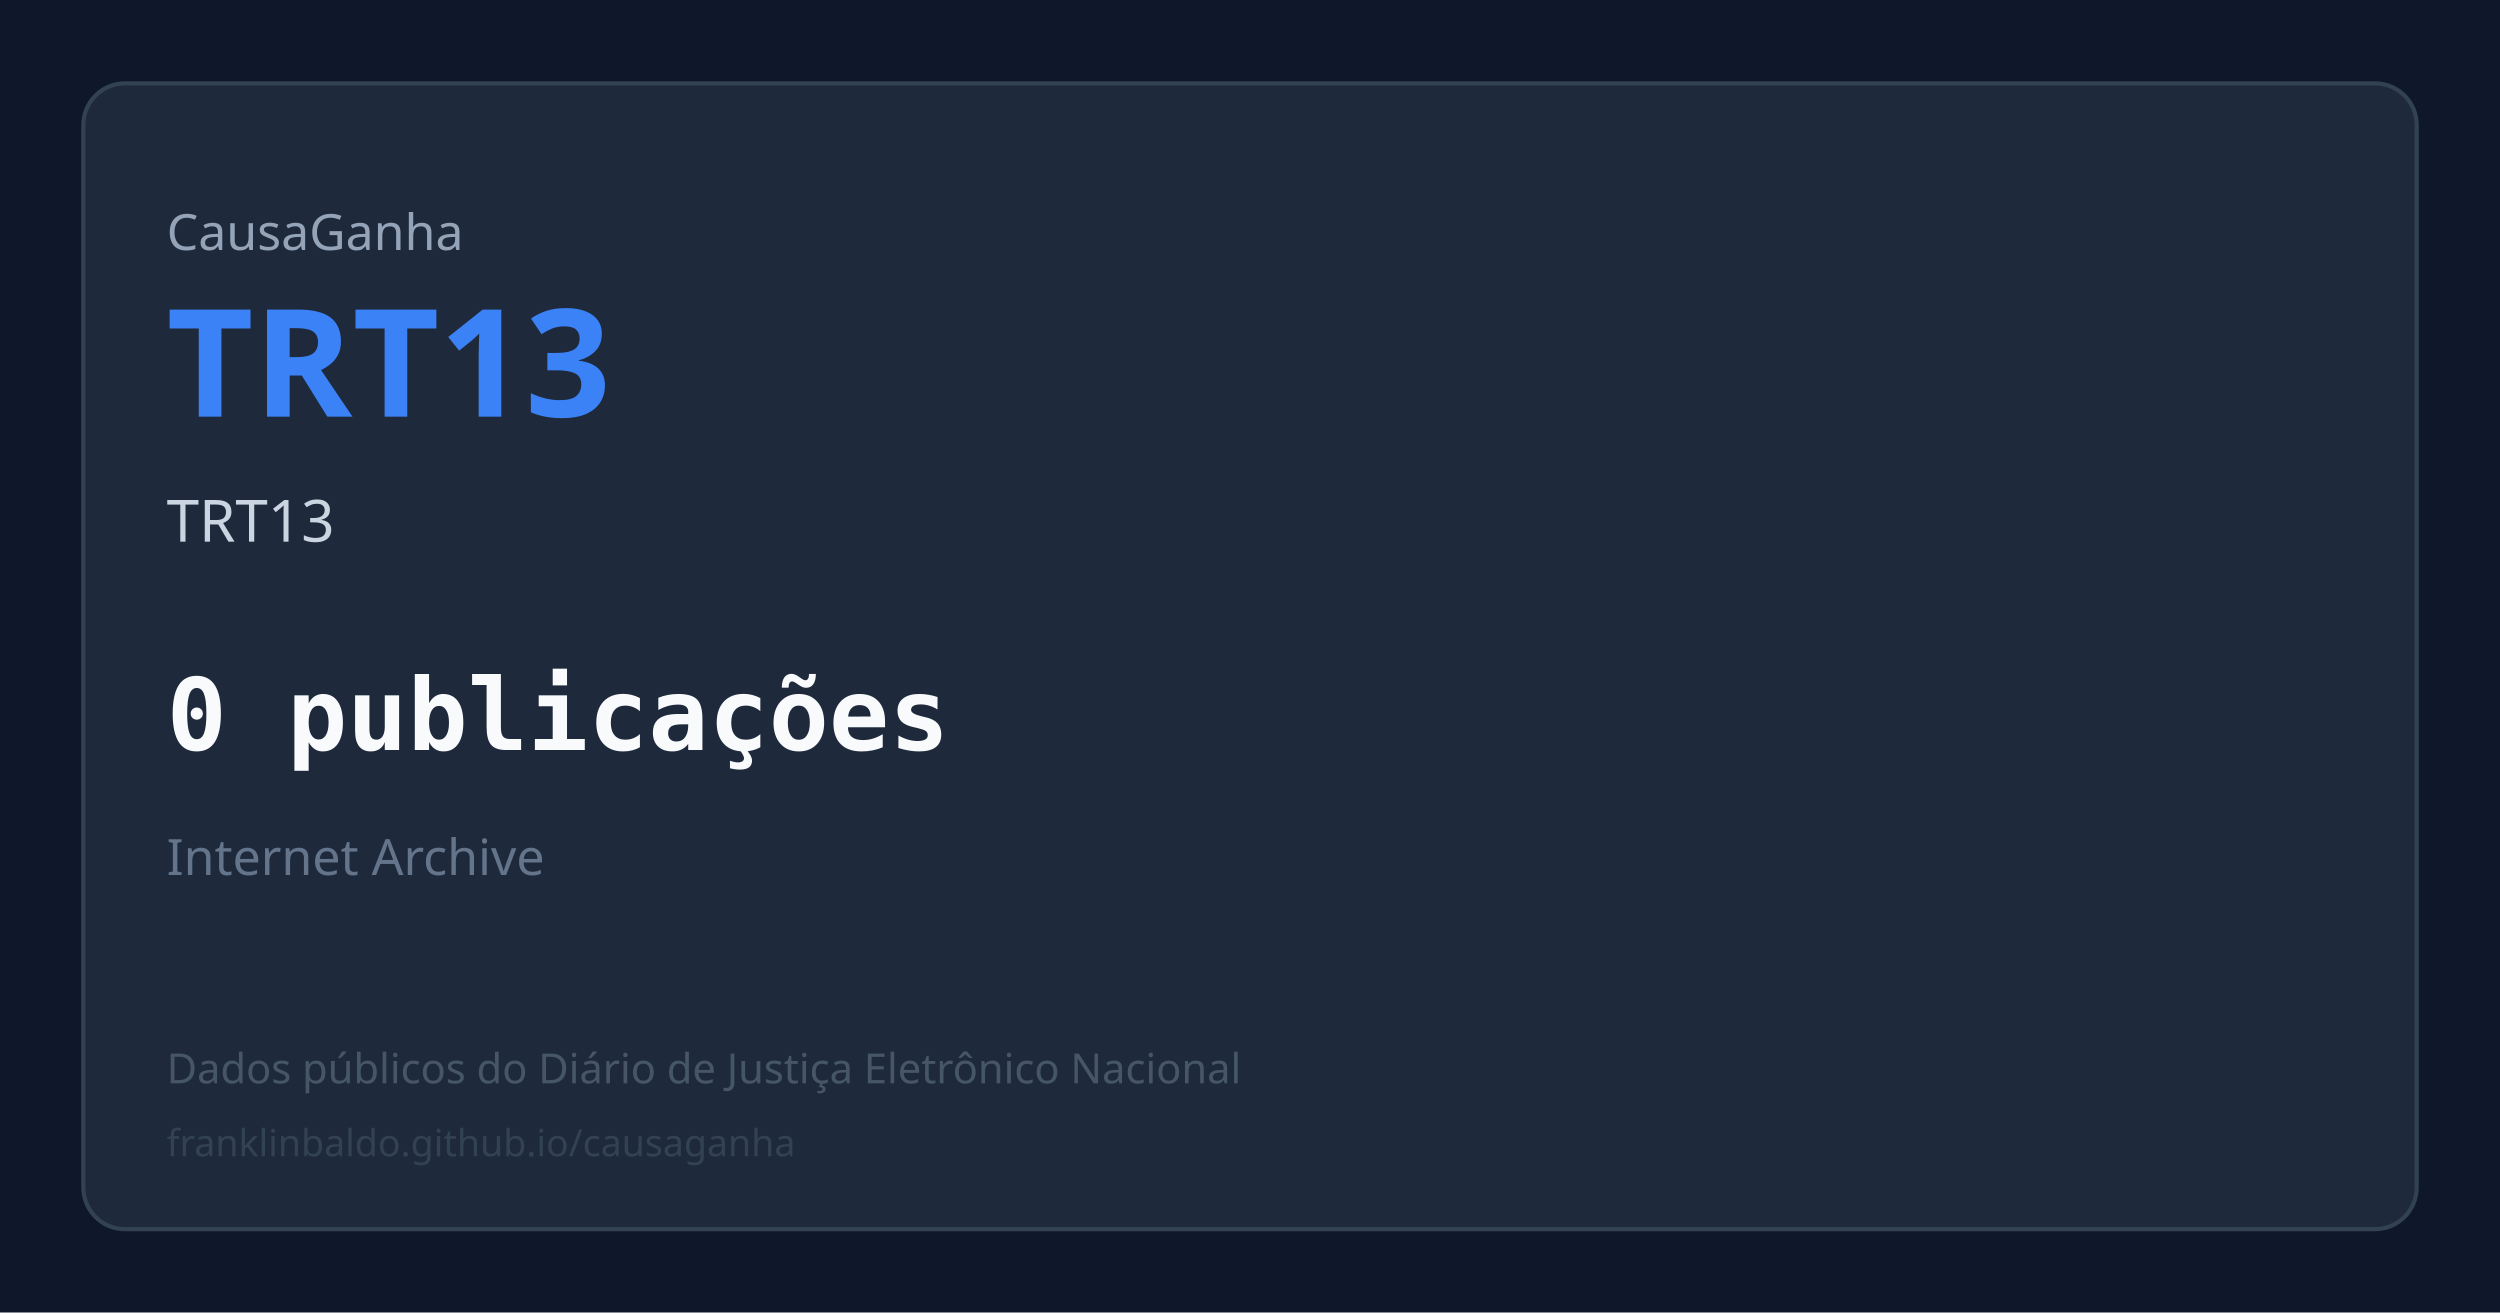
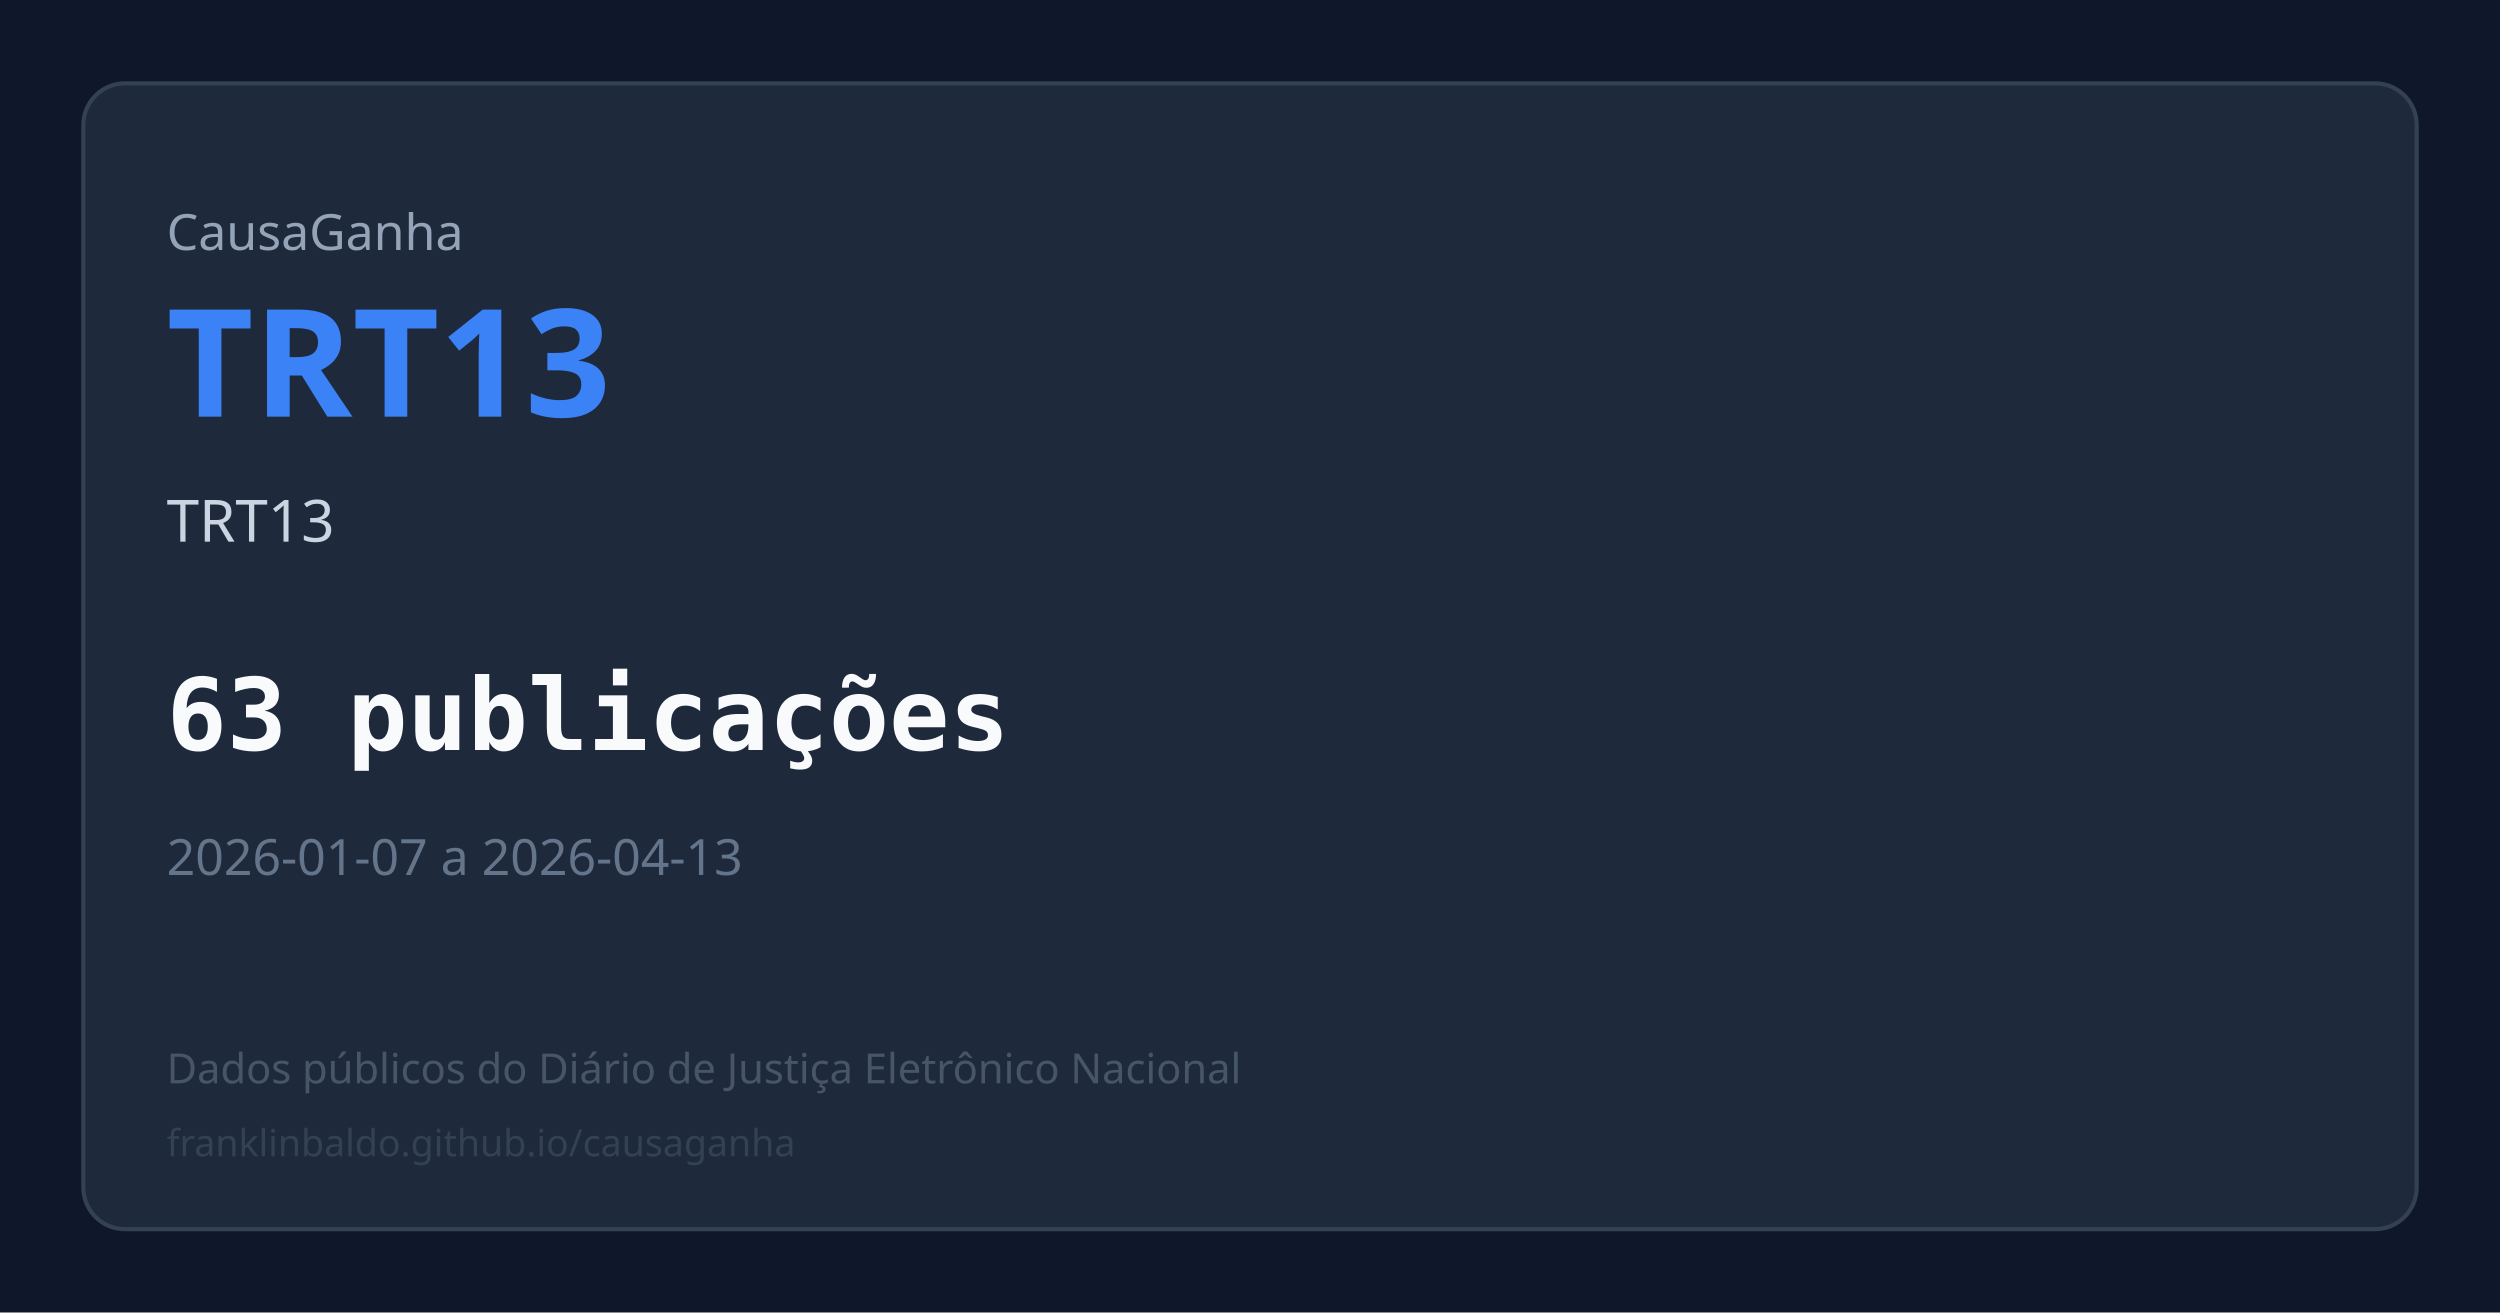
<svg xmlns="http://www.w3.org/2000/svg" width="1200" height="630">
  <rect width="1200" height="630" fill="#0f172a" />
  <rect x="40" y="40" width="1120" height="550" rx="20" fill="#1e293b" stroke="#334155" stroke-width="2" />
  <text x="80" y="120" font-family="system-ui,sans-serif" font-size="24" fill="#94a3b8">CausaGanha</text>
  <text x="80" y="200" font-family="system-ui,sans-serif" font-size="72" font-weight="bold" fill="#3b82f6">TRT13</text>
  <text x="80" y="260" font-family="system-ui,sans-serif" font-size="28" fill="#cbd5e1">TRT13</text>
-   <text x="80" y="360" font-family="monospace" font-size="48" font-weight="bold" fill="#f8fafc">0 publicações</text>
-   <text x="80" y="420" font-family="system-ui,sans-serif" font-size="24" fill="#64748b">Internet Archive</text>
+   <text x="80" y="360" font-family="monospace" font-size="48" font-weight="bold" fill="#f8fafc">63 publicações</text>
+   <text x="80" y="420" font-family="system-ui,sans-serif" font-size="24" fill="#64748b">2026-01-07 a 2026-04-13</text>
  <text x="80" y="520" font-family="system-ui,sans-serif" font-size="20" fill="#475569">Dados públicos do Diário de Justiça Eletrônico Nacional</text>
  <text x="80" y="555" font-family="system-ui,sans-serif" font-size="18" fill="#334155">franklinbaldo.github.io/causaganha</text>
</svg>
